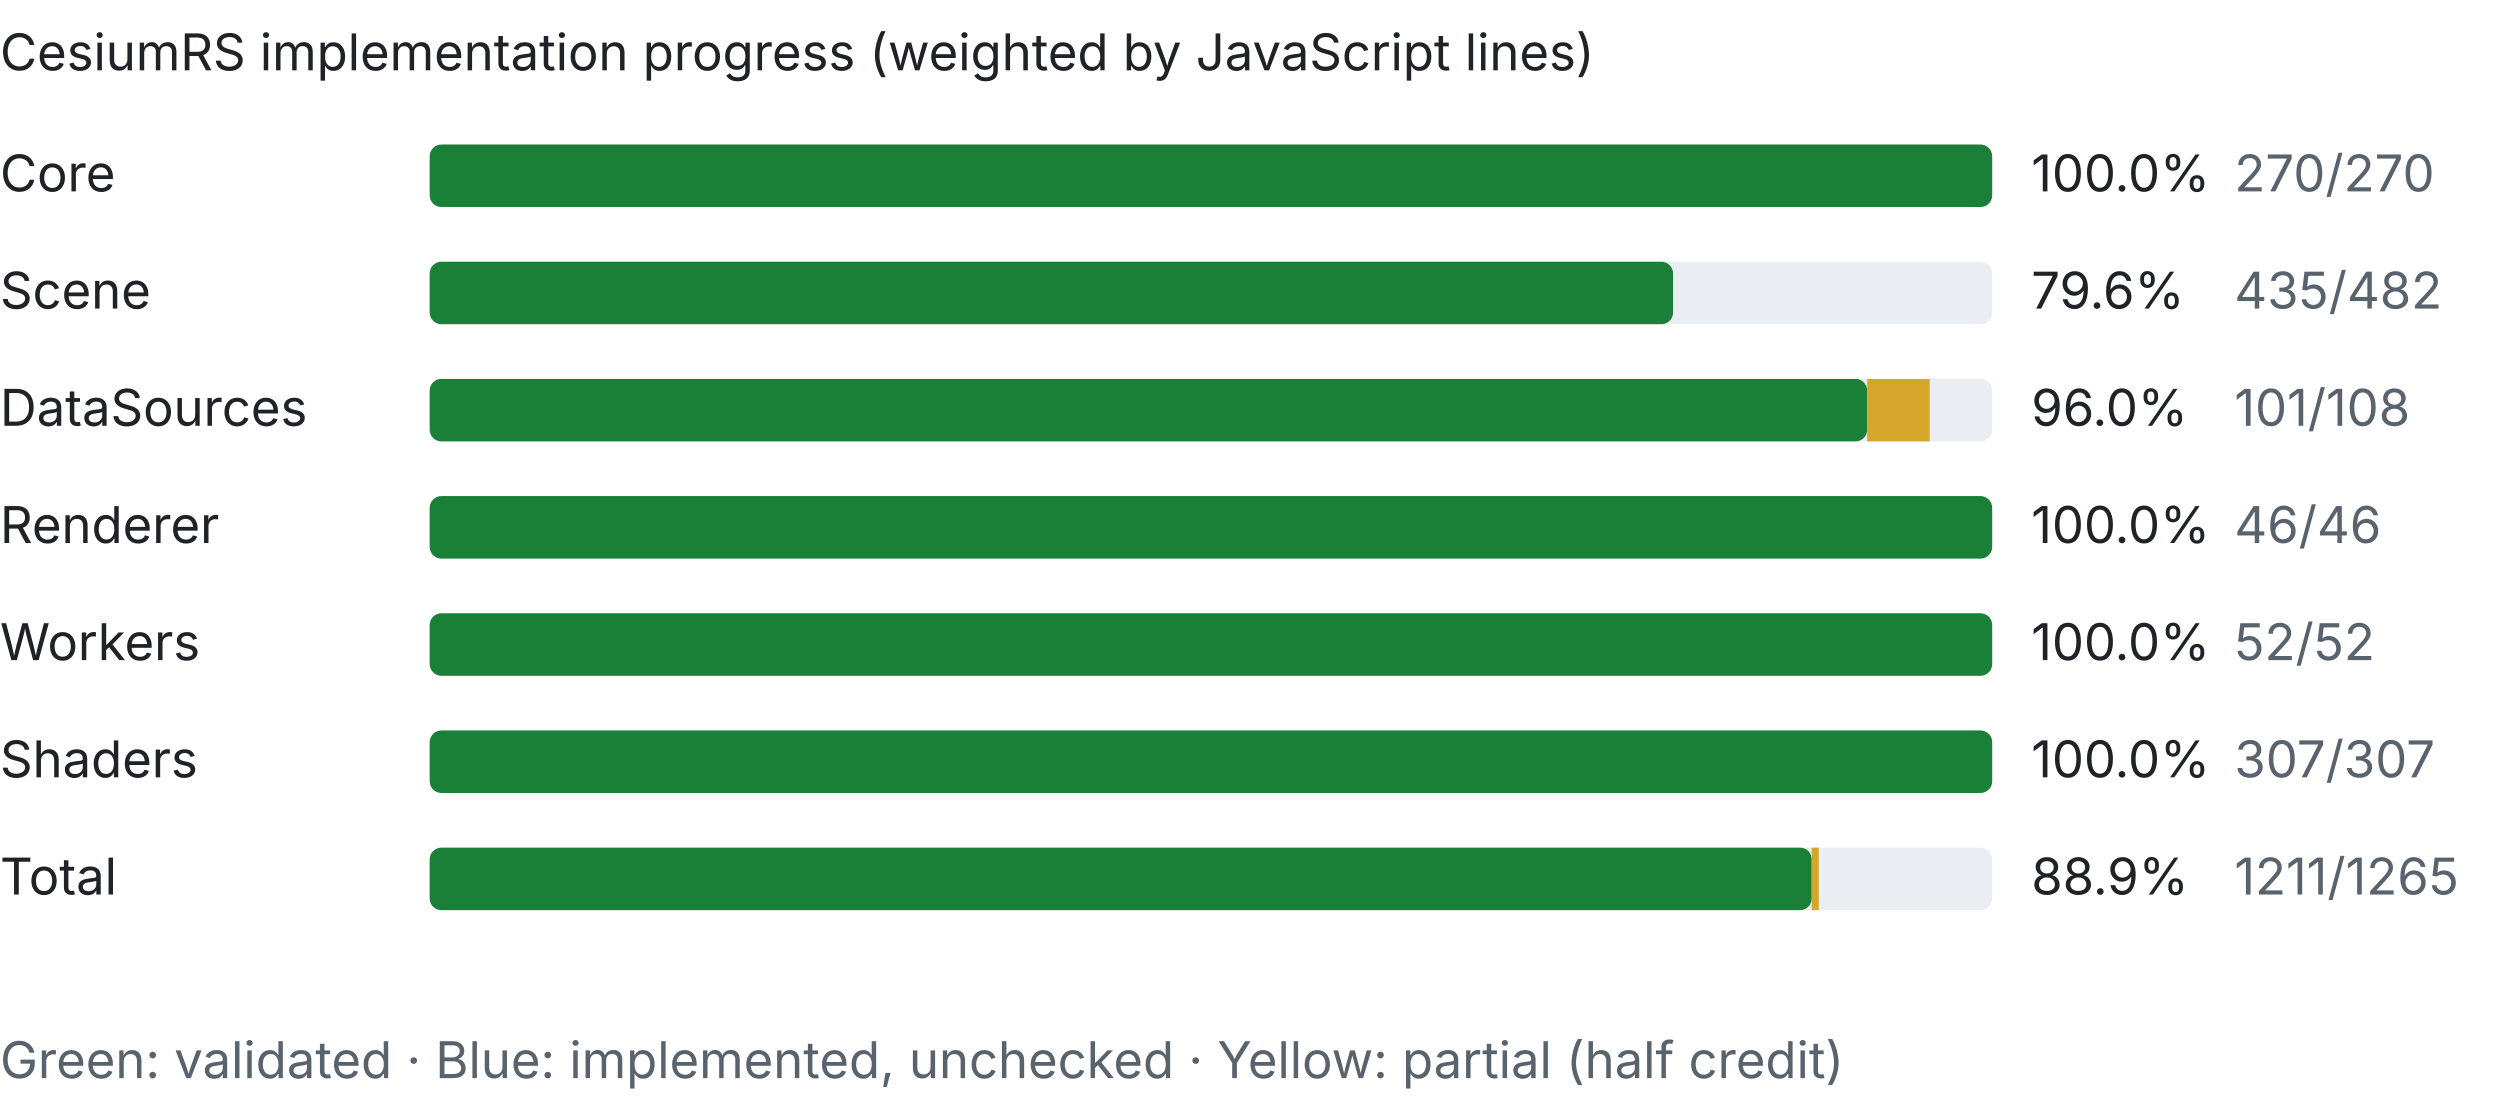
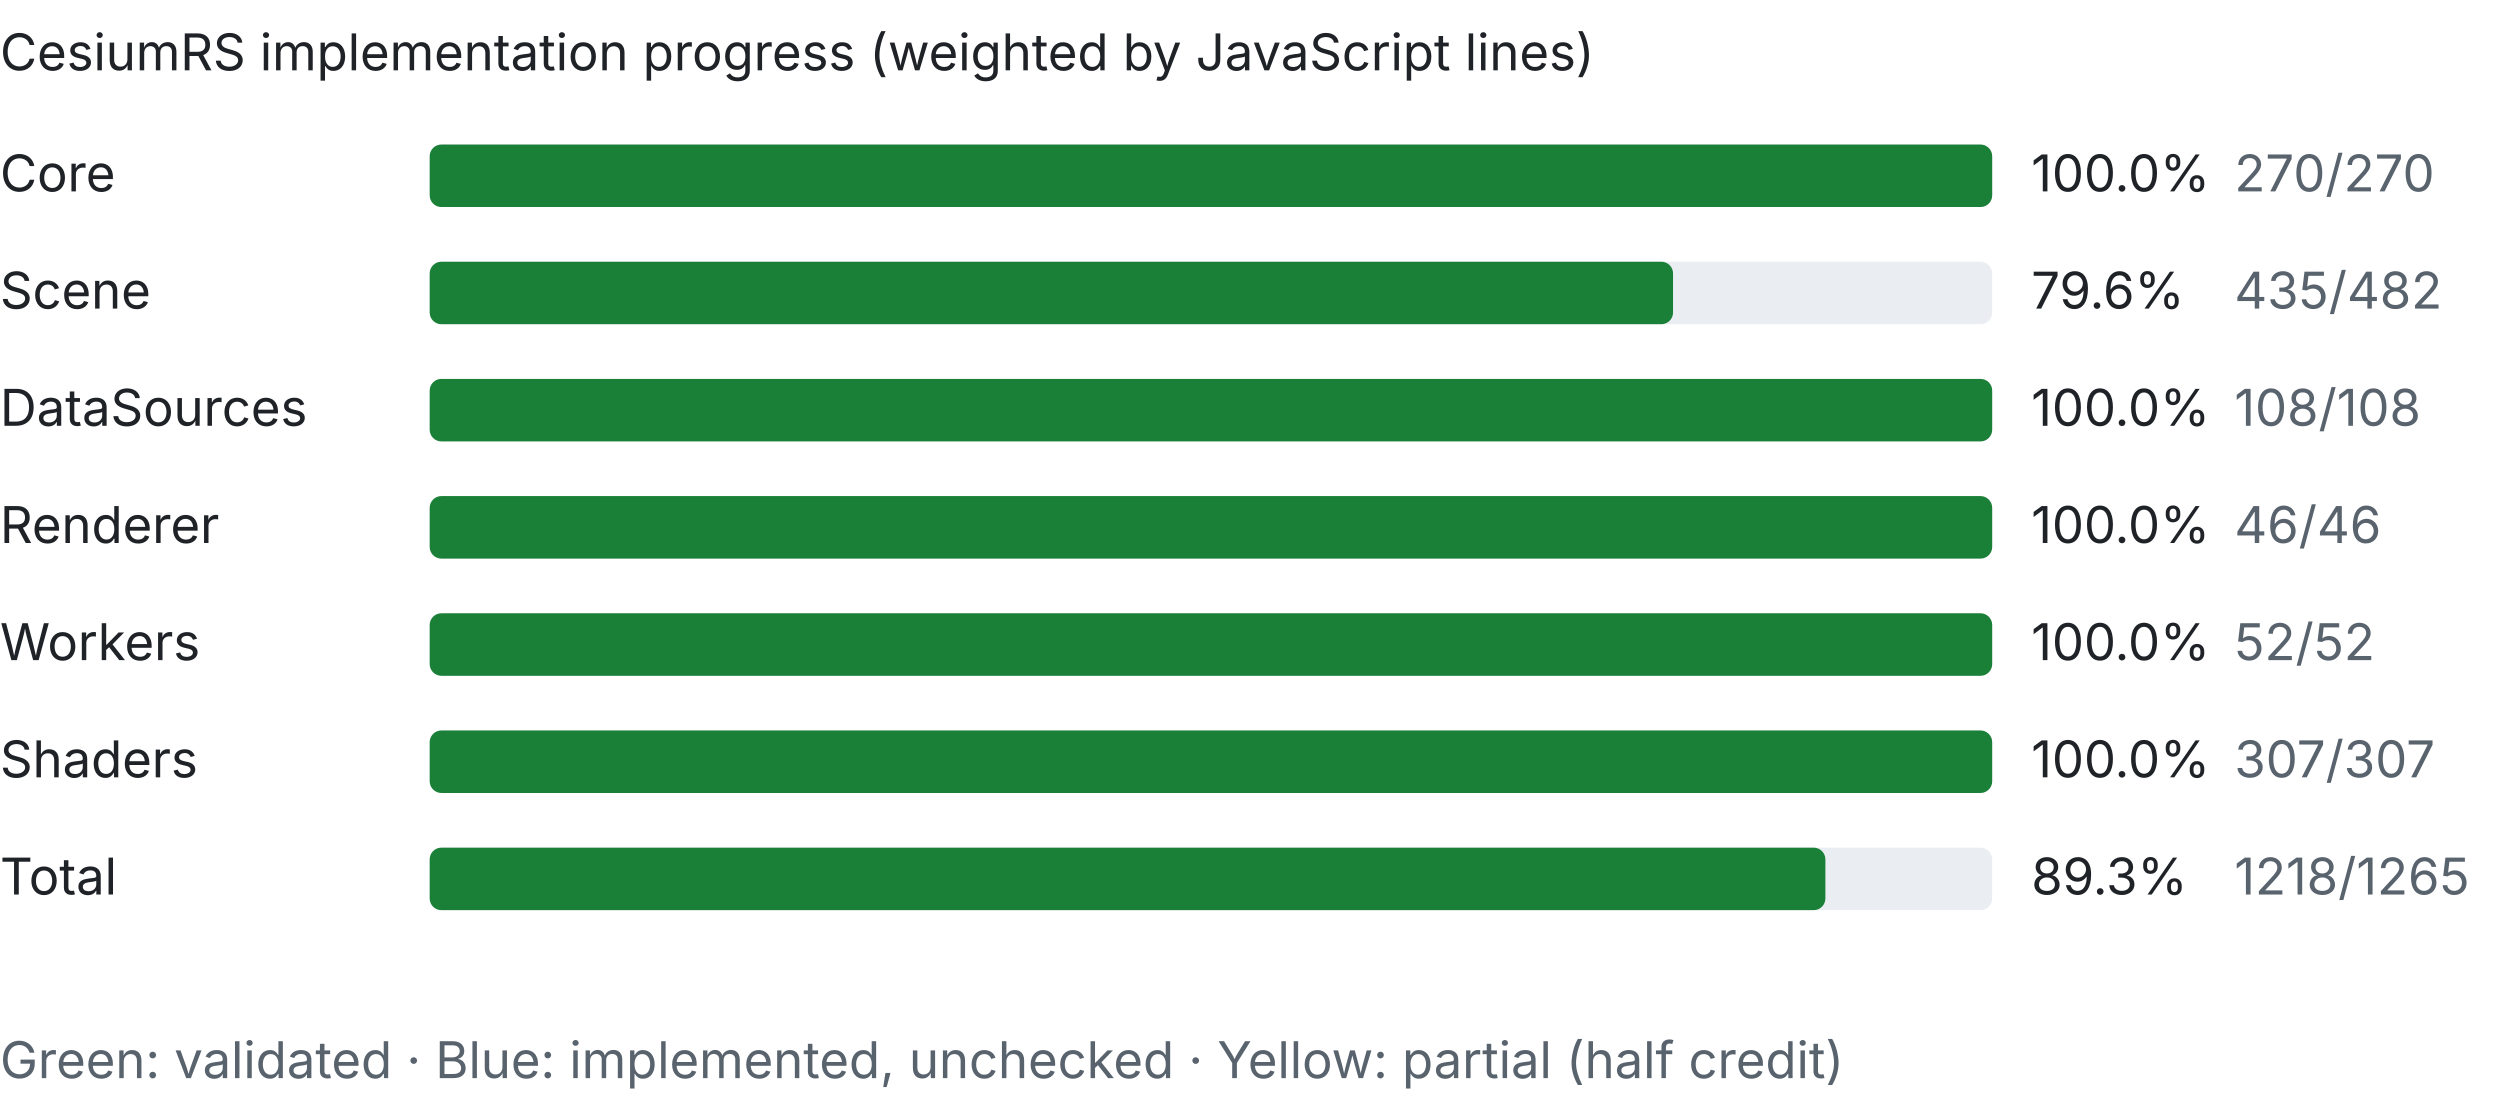
<svg xmlns="http://www.w3.org/2000/svg" width="640" height="281" viewBox="0 0 640 281">
  <style>text{font:13px system-ui,-apple-system,Segoe UI,sans-serif;fill:#1f2328}.dim{fill:#59636e}.bg{fill:#eaeef2}.done{fill:#1a7f37}.part{fill:#d4a72c}.unchecked{fill:#0969da}@media (prefers-color-scheme:dark){text{fill:#e6edf3}.dim{fill:#9198a1}.bg{fill:#30363d}.done{fill:#3fb950}}</style>
  <text x="0" y="18" font-weight="600">CesiumRS implementation progress (weighted by JavaScript lines)</text>
  <text x="0" y="49">Core</text>
  <rect class="bg" x="110" y="37" width="400" height="16" rx="3" />
  <rect class="done" x="110" y="37" width="400.0" height="16" rx="3" />
  <text x="520" y="49">100.0%</text>
  <text class="dim" x="572" y="49">270/270</text>
  <text x="0" y="79">Scene</text>
  <rect class="bg" x="110" y="67" width="400" height="16" rx="3" />
  <rect class="done" x="110" y="67" width="318.3" height="16" rx="3" />
  <text x="520" y="79">79.6%</text>
  <text class="dim" x="572" y="79">435/482</text>
  <text x="0" y="109">DataSources</text>
  <rect class="bg" x="110" y="97" width="400" height="16" rx="3" />
-   <rect class="done" x="110" y="97" width="368.0" height="16" rx="3" />
-   <rect class="part" x="478.0" y="97" width="16.0" height="16" />
-   <text x="520" y="109">96.0%</text>
-   <text class="dim" x="572" y="109">101/108</text>
+   <rect class="done" x="110" y="97" width="400.0" height="16" rx="3" />
+   <text x="520" y="109">100.0%</text>
+   <text class="dim" x="572" y="109">108/108</text>
  <text x="0" y="139">Renderer</text>
  <rect class="bg" x="110" y="127" width="400" height="16" rx="3" />
  <rect class="done" x="110" y="127" width="400.0" height="16" rx="3" />
  <text x="520" y="139">100.0%</text>
  <text class="dim" x="572" y="139">46/46</text>
  <text x="0" y="169">Workers</text>
  <rect class="bg" x="110" y="157" width="400" height="16" rx="3" />
  <rect class="done" x="110" y="157" width="400.0" height="16" rx="3" />
  <text x="520" y="169">100.0%</text>
  <text class="dim" x="572" y="169">52/52</text>
  <text x="0" y="199">Shaders</text>
  <rect class="bg" x="110" y="187" width="400" height="16" rx="3" />
  <rect class="done" x="110" y="187" width="400.0" height="16" rx="3" />
  <text x="520" y="199">100.0%</text>
  <text class="dim" x="572" y="199">307/307</text>
  <text x="0" y="229" font-weight="600">Total</text>
  <rect class="bg" x="110" y="217" width="400" height="16" rx="3" />
-   <rect class="done" x="110" y="217" width="353.8" height="16" rx="3" />
-   <rect class="part" x="463.8" y="217" width="1.8" height="16" />
-   <text x="520" y="229" font-weight="600">88.9%</text>
-   <text class="dim" x="572" y="229">1211/1265</text>
+   <rect class="done" x="110" y="217" width="357.3" height="16" rx="3" />
+   <text x="520" y="229" font-weight="600">89.3%</text>
+   <text class="dim" x="572" y="229">1218/1265</text>
  <text class="dim" x="0" y="276">Green: validated · Blue: implemented, unchecked · Yellow: partial (half credit)</text>
</svg>
